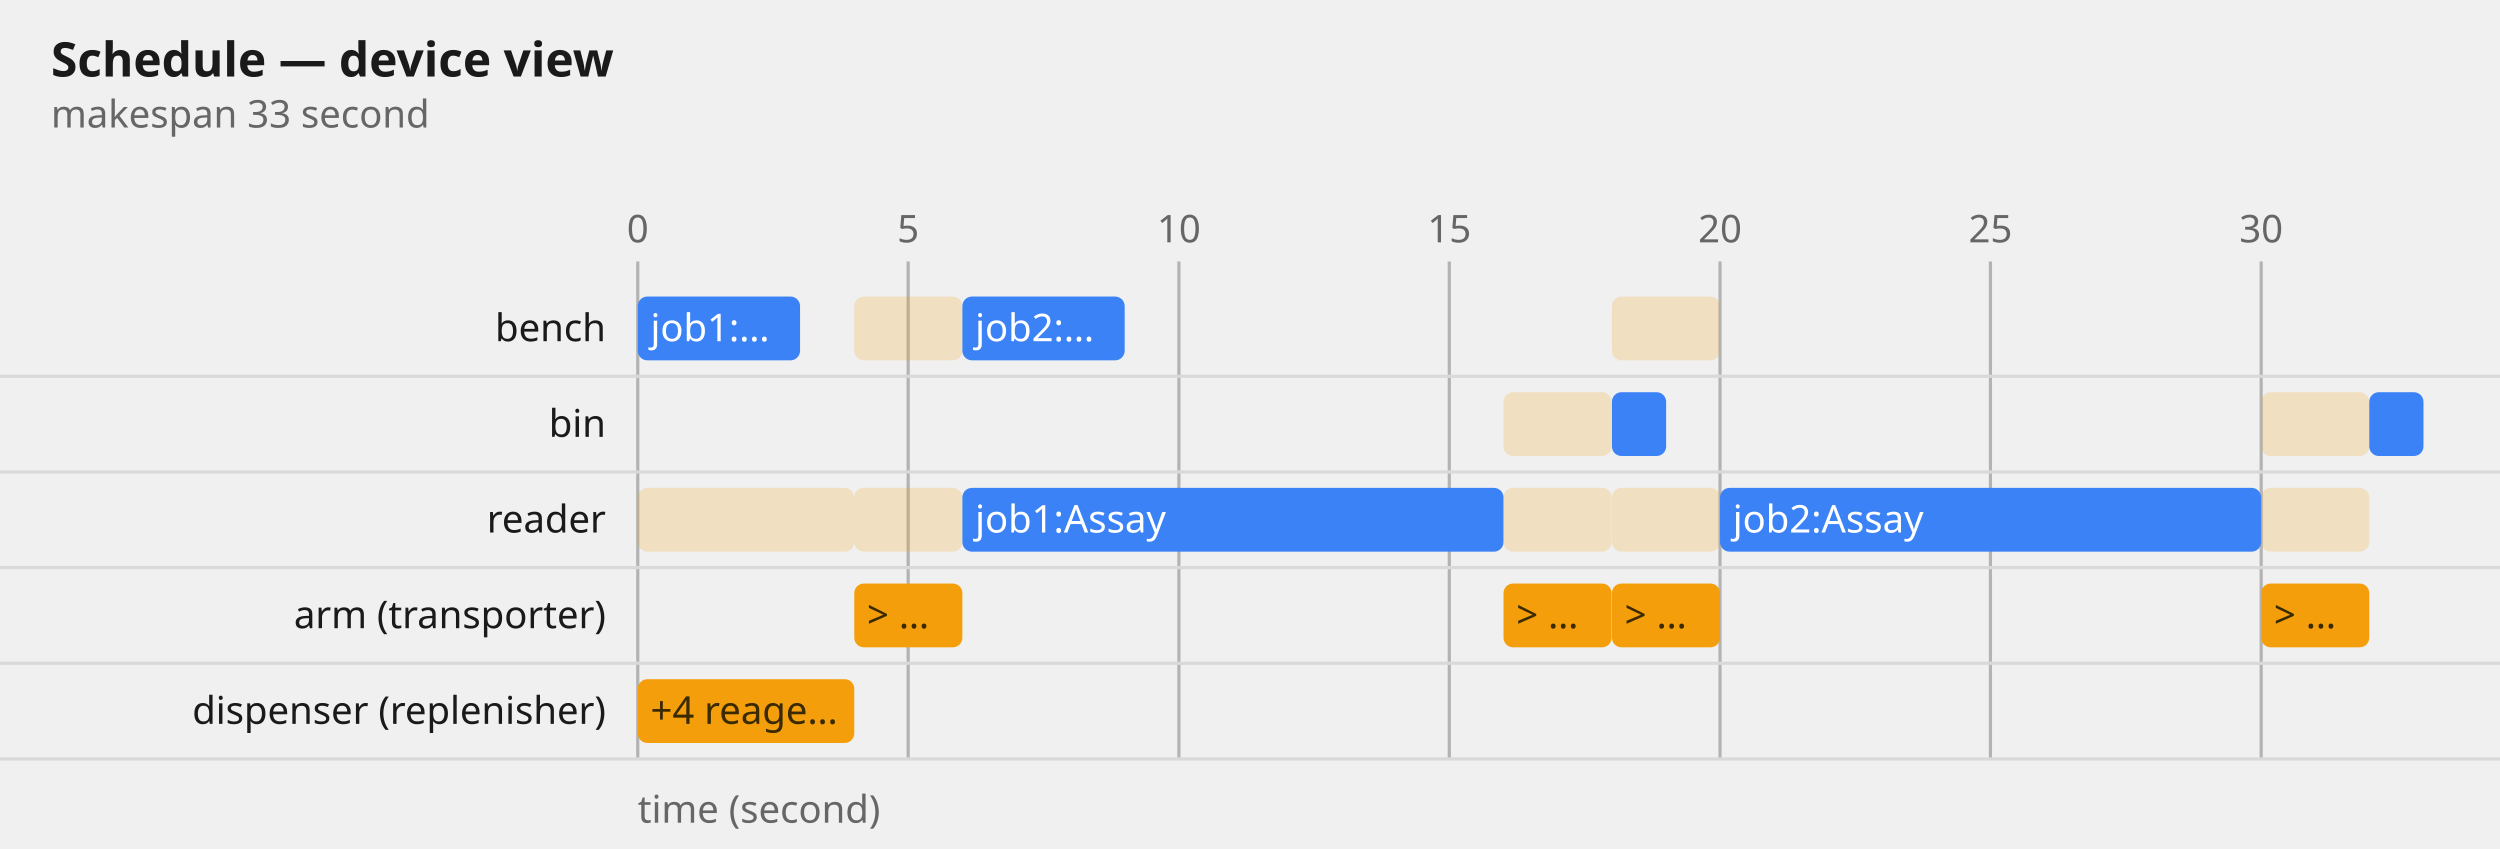
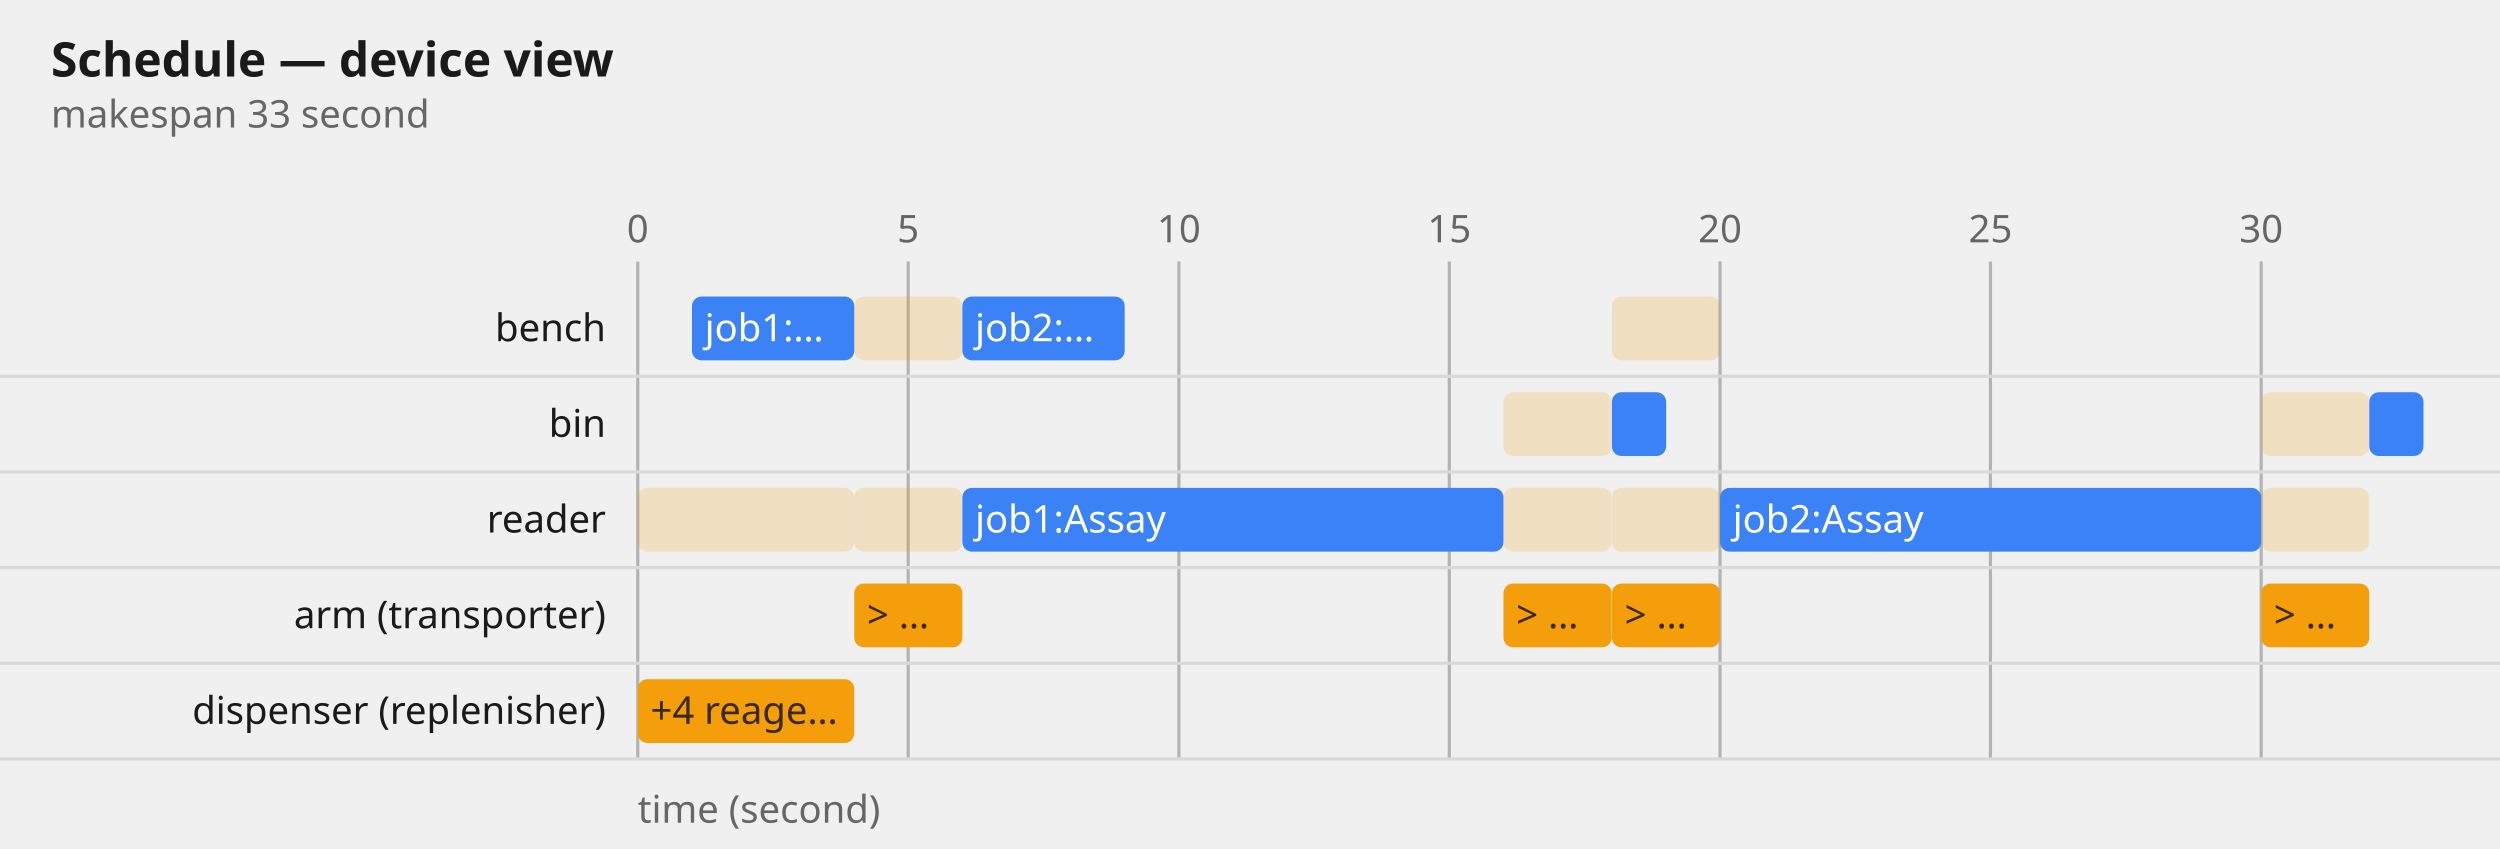
<svg xmlns="http://www.w3.org/2000/svg" viewBox="0 0 784 266" width="784" height="266" font-family="system-ui, sans-serif" font-size="12">
  <text fill="#1a1a1a" font-size="15" font-weight="600" x="16" y="24">Schedule — device view</text>
  <text fill="#666666" x="16" y="40">makespan 33 second</text>
  <defs>
    <marker id="ah" markerWidth="8" markerHeight="8" refX="7" refY="3" orient="auto">
      <path d="M0,0 L7,3 L0,6 Z" fill="#9333ea" />
    </marker>
  </defs>
  <g transform="translate(0,48)">
    <line stroke="#b3b3b3" stroke-width="1" x1="200.0" y1="34.0" x2="200.0" y2="190.0" />
    <text fill="#666666" x="200.0" y="28.0" text-anchor="middle">0</text>
    <line stroke="#b3b3b3" stroke-width="1" x1="284.8" y1="34.0" x2="284.8" y2="190.0" />
    <text fill="#666666" x="284.8" y="28.0" text-anchor="middle">5</text>
    <line stroke="#b3b3b3" stroke-width="1" x1="369.7" y1="34.0" x2="369.7" y2="190.0" />
    <text fill="#666666" x="369.7" y="28.0" text-anchor="middle">10</text>
    <line stroke="#b3b3b3" stroke-width="1" x1="454.5" y1="34.0" x2="454.5" y2="190.0" />
    <text fill="#666666" x="454.5" y="28.0" text-anchor="middle">15</text>
    <line stroke="#b3b3b3" stroke-width="1" x1="539.4" y1="34.0" x2="539.4" y2="190.0" />
    <text fill="#666666" x="539.4" y="28.0" text-anchor="middle">20</text>
    <line stroke="#b3b3b3" stroke-width="1" x1="624.2" y1="34.0" x2="624.2" y2="190.0" />
    <text fill="#666666" x="624.2" y="28.0" text-anchor="middle">25</text>
    <line stroke="#b3b3b3" stroke-width="1" x1="709.1" y1="34.0" x2="709.1" y2="190.0" />
    <text fill="#666666" x="709.1" y="28.0" text-anchor="middle">30</text>
    <text fill="#666666" x="200.0" y="210.0">time (second)</text>
    <line stroke="#d9d9d9" stroke-width="1" x1="0" y1="70.0" x2="784.0" y2="70.0" />
    <text fill="#1a1a1a" x="190.0" y="59.0" text-anchor="end">bench</text>
    <line stroke="#d9d9d9" stroke-width="1" x1="0" y1="100.0" x2="784.0" y2="100.0" />
    <text fill="#1a1a1a" x="190.0" y="89.0" text-anchor="end">bin</text>
    <line stroke="#d9d9d9" stroke-width="1" x1="0" y1="130.0" x2="784.0" y2="130.0" />
    <text fill="#1a1a1a" x="190.0" y="119.0" text-anchor="end">reader</text>
    <line stroke="#d9d9d9" stroke-width="1" x1="0" y1="160.0" x2="784.0" y2="160.0" />
    <text fill="#1a1a1a" x="190.0" y="149.0" text-anchor="end">arm (transporter)</text>
    <line stroke="#d9d9d9" stroke-width="1" x1="0" y1="190.0" x2="784.0" y2="190.0" />
    <text fill="#1a1a1a" x="190.0" y="179.0" text-anchor="end">dispenser (replenisher)</text>
-     <rect fill="#3b82f6" x="200.0" y="45.0" width="50.9" height="20" rx="3" />
-     <text fill="#ffffff" x="204.0" y="59.0">job1:…</text>
    <rect fill="#f59e0b" x="200.0" y="165.0" width="67.9" height="20" rx="3" />
    <text fill="#3a2a00" x="204.0" y="179.0">+4 reage…</text>
    <rect fill="#f59e0b" fill-opacity="0.2" x="200.0" y="105.0" width="67.9" height="20" rx="3" />
+     <rect fill="#3b82f6" x="217.0" y="45.0" width="50.9" height="20" rx="3" />
+     <text fill="#ffffff" x="221.0" y="59.0">job1:…</text>
    <rect fill="#f59e0b" x="267.9" y="135.0" width="33.9" height="20" rx="3" />
    <text fill="#3a2a00" x="271.9" y="149.0">&gt; …</text>
    <rect fill="#f59e0b" fill-opacity="0.2" x="267.9" y="45.0" width="33.9" height="20" rx="3" />
    <rect fill="#f59e0b" fill-opacity="0.2" x="267.9" y="105.0" width="33.9" height="20" rx="3" />
    <rect fill="#3b82f6" x="301.8" y="45.0" width="50.9" height="20" rx="3" />
    <text fill="#ffffff" x="305.8" y="59.0">job2:…</text>
    <rect fill="#3b82f6" x="301.8" y="105.0" width="169.7" height="20" rx="3" />
    <text fill="#ffffff" x="305.8" y="119.0">job1:Assay</text>
    <rect fill="#f59e0b" x="471.5" y="135.0" width="33.9" height="20" rx="3" />
    <text fill="#3a2a00" x="475.5" y="149.0">&gt; …</text>
    <rect fill="#f59e0b" fill-opacity="0.2" x="471.5" y="105.0" width="33.9" height="20" rx="3" />
    <rect fill="#f59e0b" fill-opacity="0.2" x="471.5" y="75.0" width="33.9" height="20" rx="3" />
    <rect fill="#3b82f6" x="505.5" y="75.0" width="17.0" height="20" rx="3" />
    <rect fill="#f59e0b" x="505.5" y="135.0" width="33.9" height="20" rx="3" />
    <text fill="#3a2a00" x="509.5" y="149.0">&gt; …</text>
    <rect fill="#f59e0b" fill-opacity="0.2" x="505.5" y="45.0" width="33.9" height="20" rx="3" />
    <rect fill="#f59e0b" fill-opacity="0.2" x="505.5" y="105.0" width="33.9" height="20" rx="3" />
    <rect fill="#3b82f6" x="539.4" y="105.0" width="169.7" height="20" rx="3" />
    <text fill="#ffffff" x="543.4" y="119.0">job2:Assay</text>
    <rect fill="#f59e0b" x="709.1" y="135.0" width="33.9" height="20" rx="3" />
    <text fill="#3a2a00" x="713.1" y="149.0">&gt; …</text>
    <rect fill="#f59e0b" fill-opacity="0.2" x="709.1" y="105.0" width="33.9" height="20" rx="3" />
    <rect fill="#f59e0b" fill-opacity="0.2" x="709.1" y="75.0" width="33.9" height="20" rx="3" />
    <rect fill="#3b82f6" x="743.0" y="75.0" width="17.0" height="20" rx="3" />
  </g>
</svg>
